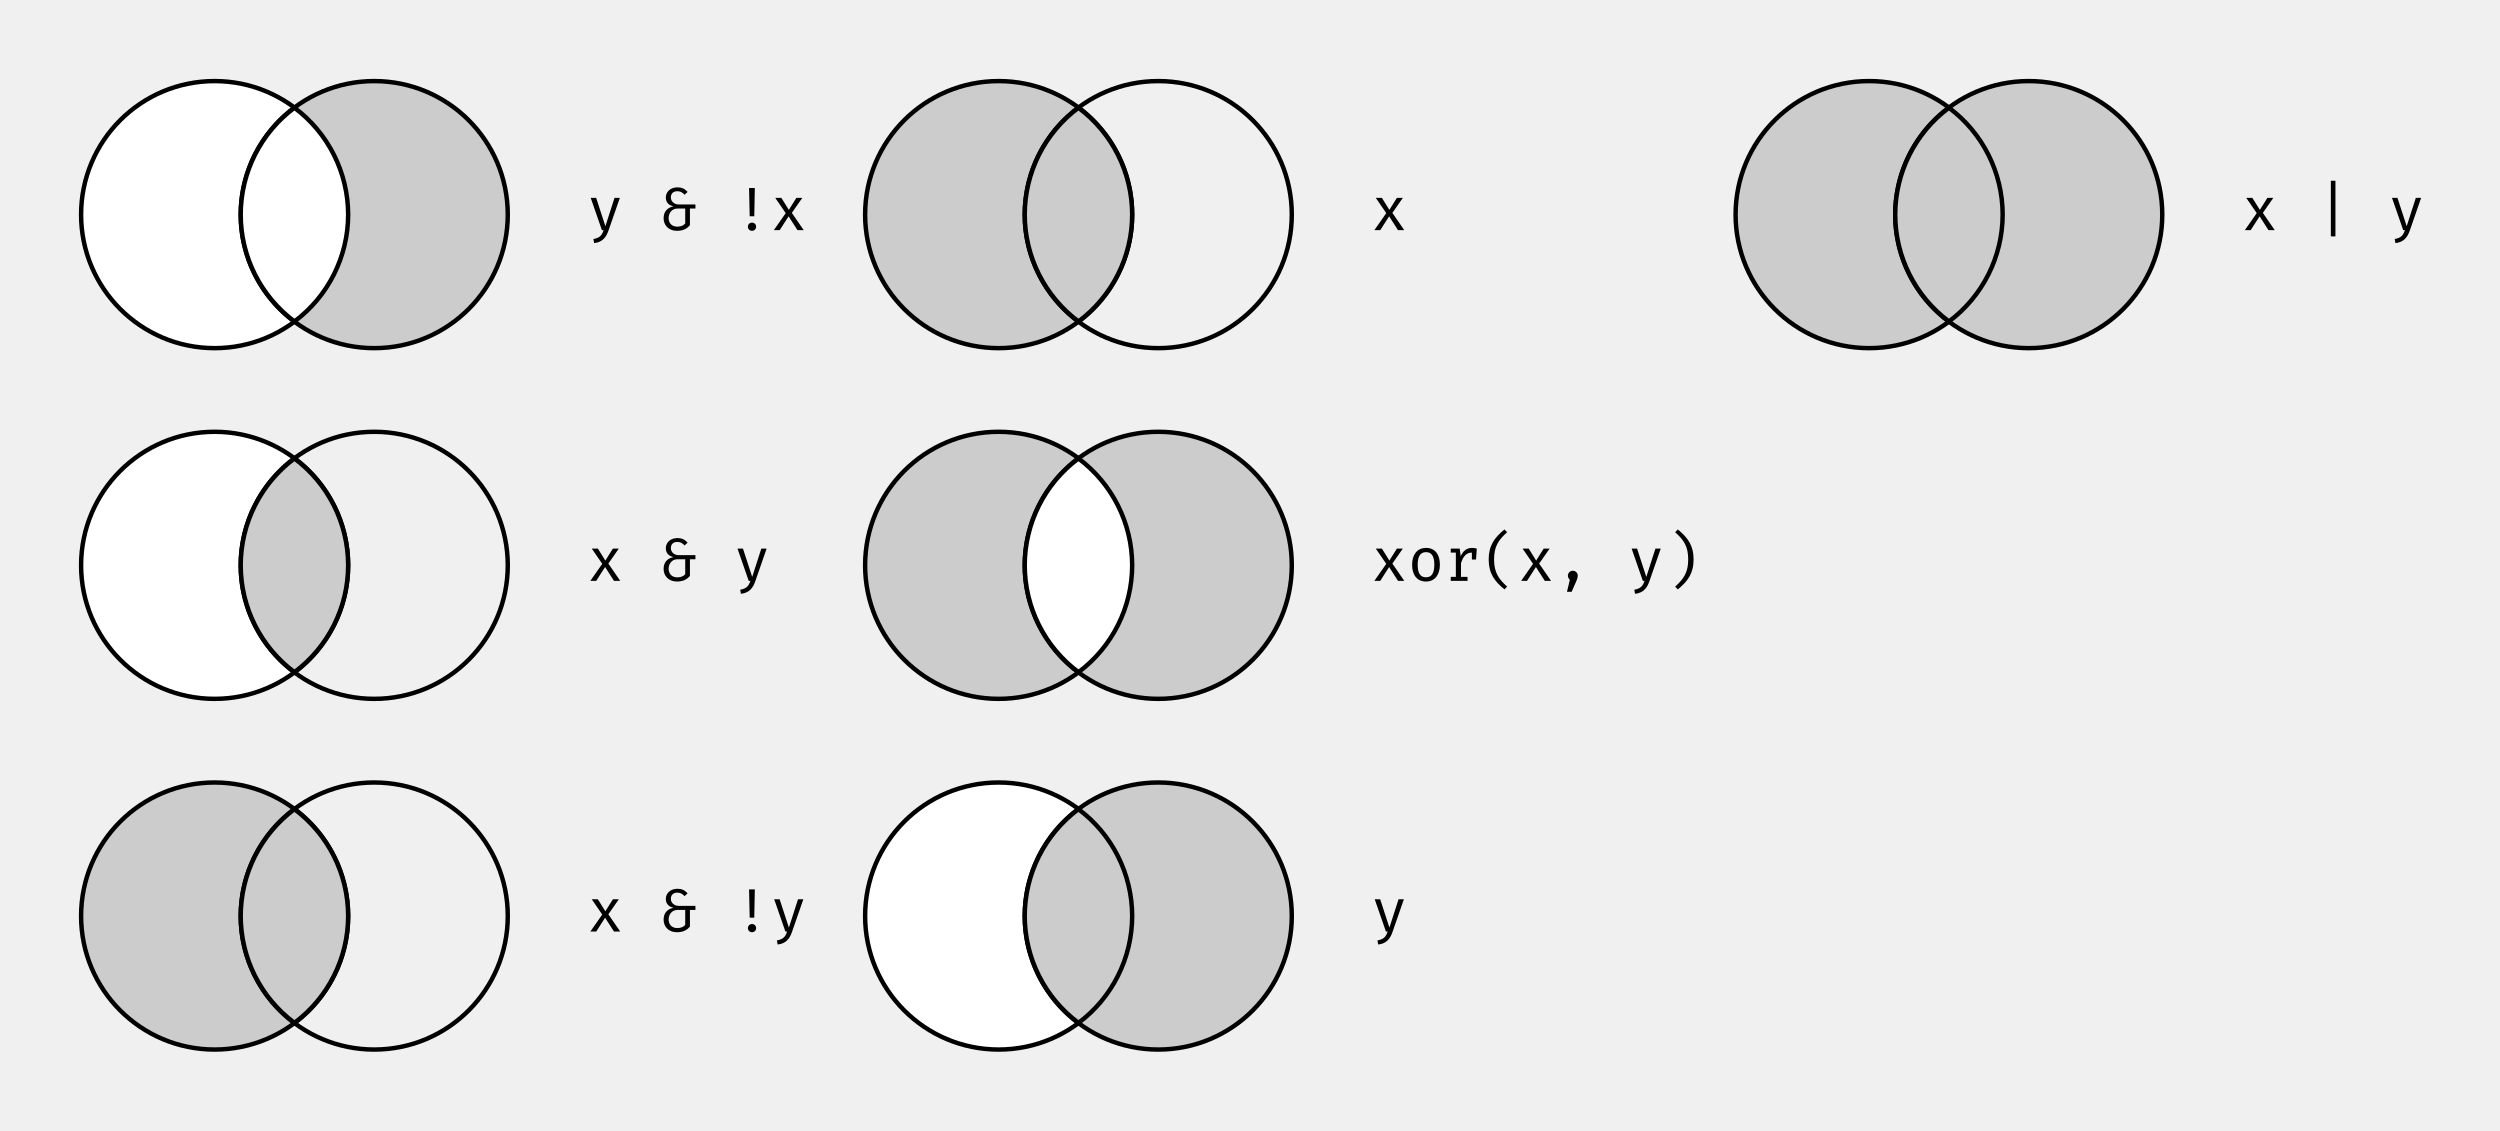
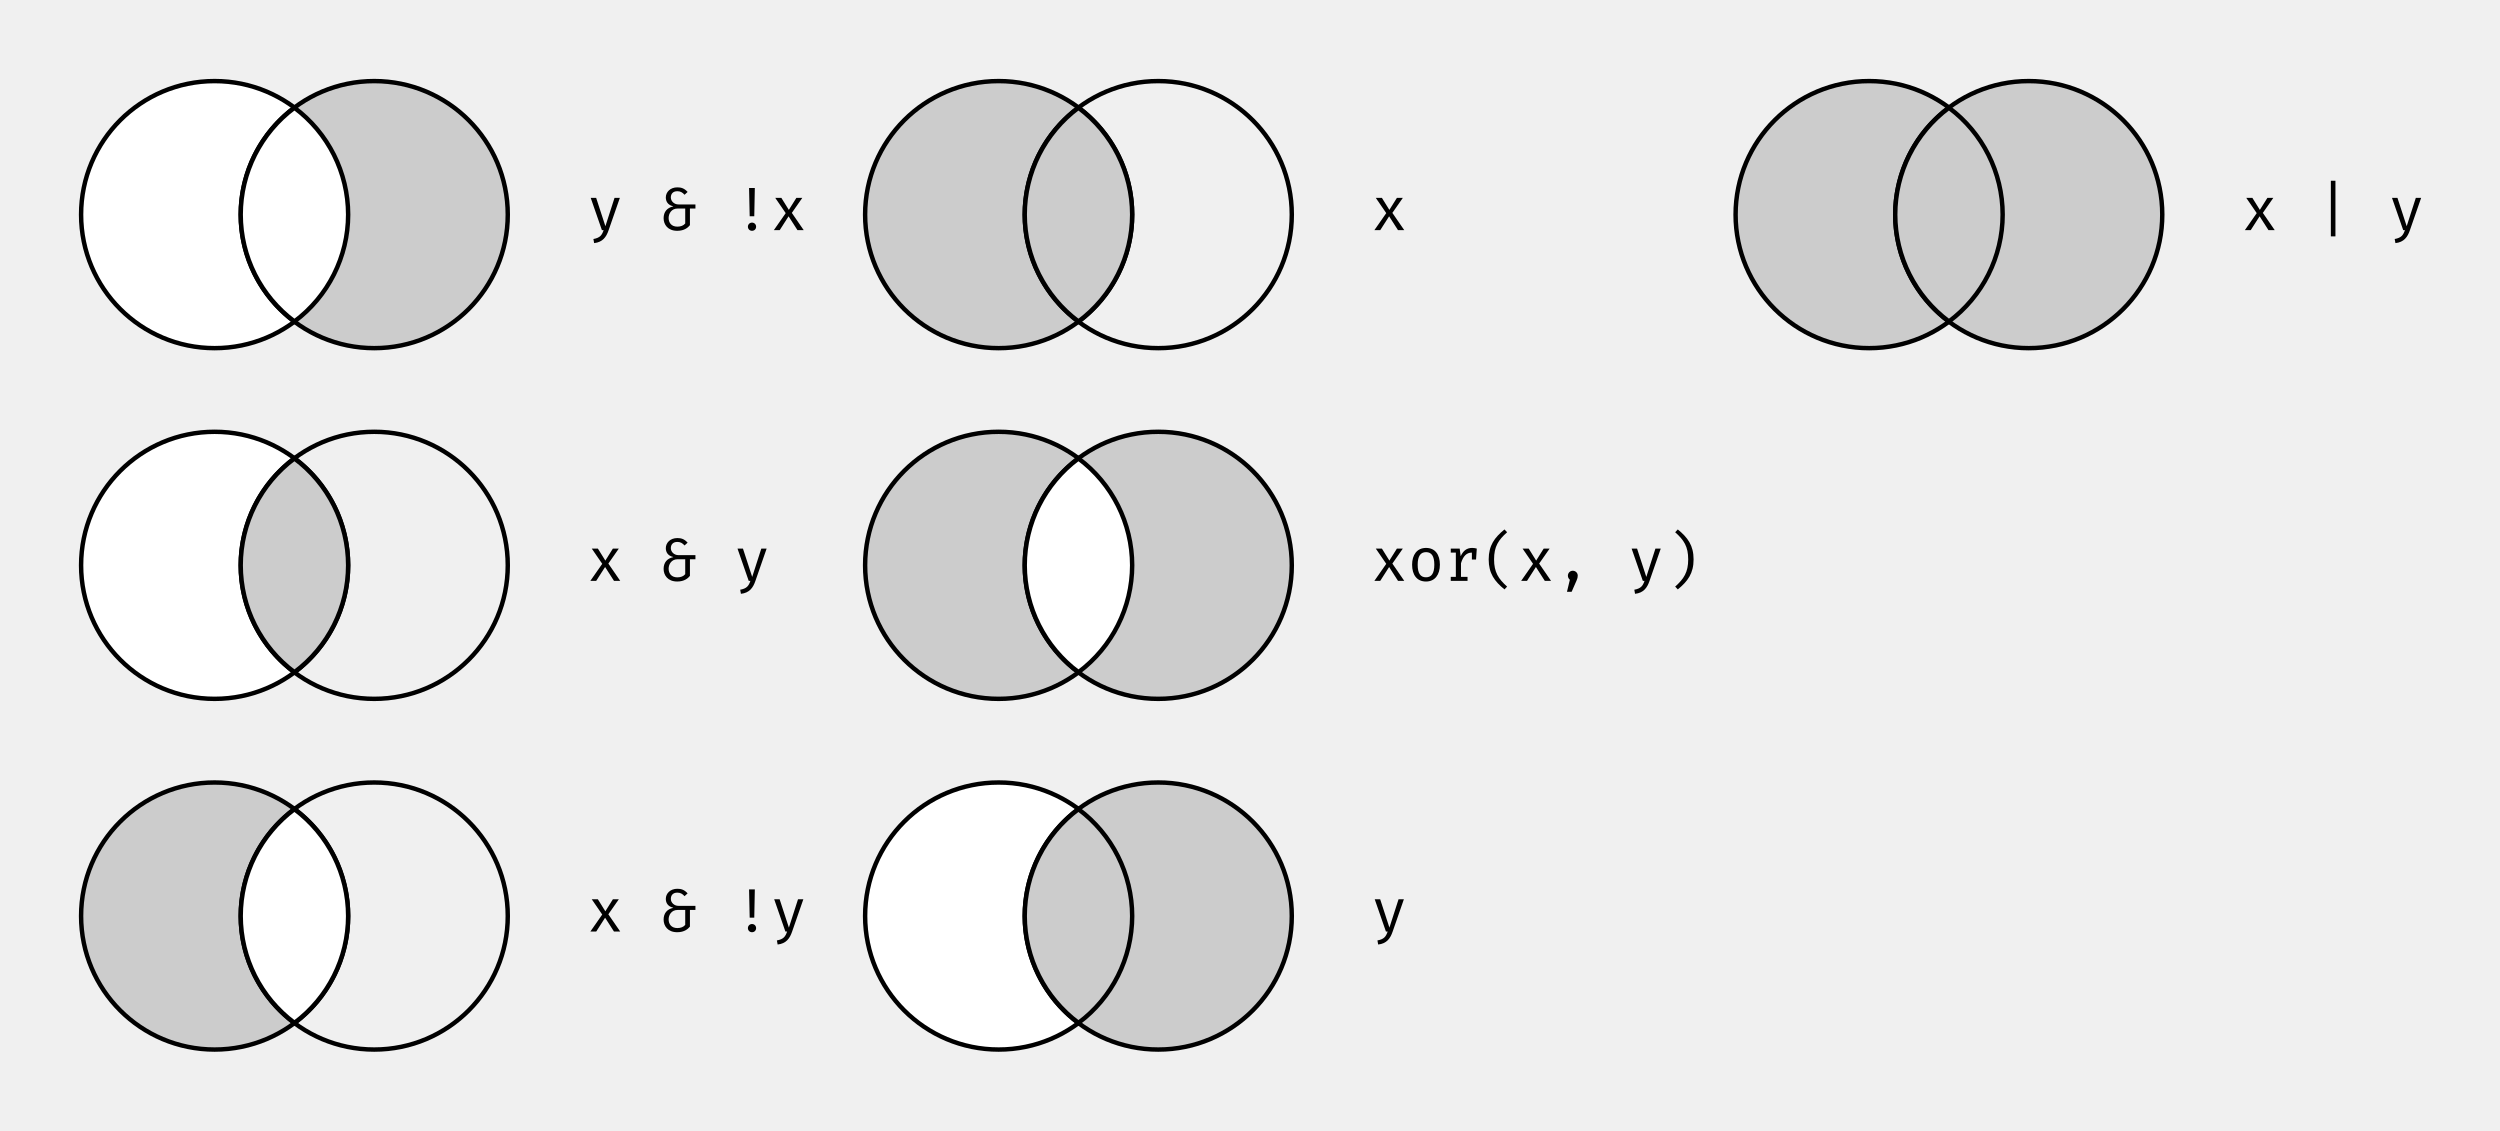
<svg xmlns="http://www.w3.org/2000/svg" version="1.1" id="svg2" viewBox="0 0 561.662 254.017" height="71.689mm" width="158.514mm">
  <defs id="defs4" />
  <g transform="translate(-19.66418,-109.9602)" id="layer1">
    <g id="g4413">
      <g id="g4242">
        <g id="g4310">
          <path id="path3401" d="m 97.881,158.177 a 30,30 0 0 1 -30,30 30,30 0 0 1 -30,-30 30,30 0 0 1 30,-30 30,30 0 0 1 30,30 z" style="fill:#ffffff;fill-opacity:1;stroke:#000000;stroke-width:1;stroke-miterlimit:4;stroke-dasharray:none" />
          <path id="circle4203" d="m 133.741,158.177 a 30,30 0 0 1 -30,30 30,30 0 0 1 -30,-30 30,30 0 0 1 30,-30 30,30 0 0 1 30,30 z" style="fill:#cccccc;fill-opacity:1;stroke:#000000;stroke-width:1;stroke-miterlimit:4;stroke-dasharray:none" />
          <g id="text4228" style="font-style:normal;font-weight:normal;line-height:0%;font-family:sans-serif;letter-spacing:0px;word-spacing:0px;fill:#000000;fill-opacity:1;stroke:none;stroke-width:1px;stroke-linecap:butt;stroke-linejoin:miter;stroke-opacity:1" aria-label="y &amp; !x">
            <path id="path59" style="font-style:normal;font-variant:normal;font-weight:normal;font-stretch:normal;font-size:13.75px;line-height:1.25;font-family:'Fira Mono';-inkscape-font-specification:'Fira Mono'" d="m 158.92,154.418 h -1.196 l -2.049,6.366 -2.076,-6.366 h -1.224 l 2.516,7.246 h 0.385 c -0.371,1.114 -0.811,1.732 -2.296,1.994 l 0.165,0.921 c 1.925,-0.206 2.736,-1.389 3.245,-2.874 z" />
            <path id="path61" style="font-style:normal;font-variant:normal;font-weight:normal;font-stretch:normal;font-size:13.75px;line-height:1.25;font-family:'Fira Mono';-inkscape-font-specification:'Fira Mono'" d="m 171.848,152.053 c -1.609,0 -2.599,1.059 -2.599,2.269 0,0.853 0.412,1.691 1.65,1.98 v 0.041 c -1.375,0.289 -2.145,1.224 -2.145,2.64 0,1.416 0.921,2.833 3.066,2.833 1.581,0 2.434,-0.743 2.846,-1.265 v -3.74 h 1.238 v -0.921 h -3.822 c -0.963,0 -1.705,-0.729 -1.705,-1.567 0,-0.811 0.481,-1.403 1.458,-1.403 0.688,0 1.141,0.261 1.623,0.797 l 0.688,-0.632 c -0.756,-0.839 -1.471,-1.031 -2.296,-1.031 z m 1.76,4.758 v 3.355 c -0.371,0.468 -1.004,0.715 -1.76,0.715 -1.389,0 -1.966,-0.935 -1.966,-1.939 0,-0.976 0.605,-2.131 2.021,-2.131 z" />
            <path id="path63" style="font-style:normal;font-variant:normal;font-weight:normal;font-stretch:normal;font-size:13.75px;line-height:1.25;font-family:'Fira Mono';-inkscape-font-specification:'Fira Mono'" d="m 189.245,152.191 h -1.292 l 0.138,6.353 h 1.031 z m -0.632,7.782 c -0.522,0 -0.921,0.412 -0.921,0.921 0,0.522 0.399,0.921 0.921,0.921 0.536,0 0.921,-0.399 0.921,-0.921 0,-0.509 -0.385,-0.921 -0.921,-0.921 z" />
            <path id="path65" style="font-style:normal;font-variant:normal;font-weight:normal;font-stretch:normal;font-size:13.75px;line-height:1.25;font-family:'Fira Mono';-inkscape-font-specification:'Fira Mono'" d="m 194.836,161.665 1.994,-3.107 1.994,3.107 h 1.403 l -2.667,-3.877 2.351,-3.369 h -1.334 l -1.691,2.695 -1.677,-2.695 h -1.375 l 2.351,3.424 -2.667,3.822 z" />
          </g>
          <path id="circle4531" d="M 85.807,134.166 A 30,30 0 0 0 73.74,158.176 30,30 0 0 0 85.814,182.186 30,30 0 0 0 97.881,158.176 30,30 0 0 0 85.807,134.166 Z" style="fill:#ffffff;fill-opacity:1;stroke:#000000;stroke-width:1;stroke-miterlimit:4;stroke-dasharray:none" />
        </g>
      </g>
      <g id="g4318">
        <path id="path4278" d="M 82.785,257.236 C 71.987,245.888 71.843,228.407 82.457,217.221 l 3.178,-3.349 1.433,1.046 c 0.788,0.575 2.57,2.547 3.961,4.381 8.927,11.777 7.81,28.053 -2.634,38.367 l -2.681,2.648 z" style="fill:#e6e6e6;fill-opacity:1;stroke:none;stroke-width:1;stroke-miterlimit:4;stroke-dasharray:none" />
        <path id="circle4211" d="m 97.881,236.969 a 30,30 0 0 1 -30,30 30,30 0 0 1 -30,-30 30,30 0 0 1 30,-30 30,30 0 0 1 30,30 z" style="fill:#ffffff;fill-opacity:1;stroke:#000000;stroke-width:1;stroke-miterlimit:4;stroke-dasharray:none" />
        <path id="circle4213" d="m 133.741,236.969 a 30,30 0 0 1 -30,30 30,30 0 0 1 -30,-30 30,30 0 0 1 30,-30 30,30 0 0 1 30,30 z" style="fill:none;fill-opacity:1;stroke:#000000;stroke-width:1;stroke-miterlimit:4;stroke-dasharray:none" />
        <g id="text4232" style="font-style:normal;font-weight:normal;line-height:0%;font-family:sans-serif;letter-spacing:0px;word-spacing:0px;fill:#000000;fill-opacity:1;stroke:none;stroke-width:1px;stroke-linecap:butt;stroke-linejoin:miter;stroke-opacity:1" aria-label="x &amp; y">
          <path id="path70" style="font-style:normal;font-variant:normal;font-weight:normal;font-stretch:normal;font-size:13.75px;line-height:1.25;font-family:'Fira Mono';-inkscape-font-specification:'Fira Mono'" d="m 153.613,240.456 1.994,-3.107 1.994,3.107 h 1.403 l -2.667,-3.877 2.351,-3.369 h -1.334 l -1.691,2.695 -1.677,-2.695 h -1.375 l 2.351,3.424 -2.667,3.822 z" />
          <path id="path72" style="font-style:normal;font-variant:normal;font-weight:normal;font-stretch:normal;font-size:13.75px;line-height:1.25;font-family:'Fira Mono';-inkscape-font-specification:'Fira Mono'" d="m 171.848,230.845 c -1.609,0 -2.599,1.059 -2.599,2.269 0,0.853 0.412,1.691 1.65,1.98 v 0.041 c -1.375,0.289 -2.145,1.224 -2.145,2.64 0,1.416 0.921,2.833 3.066,2.833 1.581,0 2.434,-0.743 2.846,-1.265 v -3.74 h 1.238 v -0.921 h -3.822 c -0.963,0 -1.705,-0.729 -1.705,-1.567 0,-0.811 0.481,-1.403 1.458,-1.403 0.688,0 1.141,0.261 1.623,0.797 l 0.688,-0.632 c -0.756,-0.839 -1.471,-1.031 -2.296,-1.031 z m 1.76,4.758 v 3.355 c -0.371,0.468 -1.004,0.715 -1.76,0.715 -1.389,0 -1.966,-0.935 -1.966,-1.939 0,-0.976 0.605,-2.131 2.021,-2.131 z" />
          <path id="path74" style="font-style:normal;font-variant:normal;font-weight:normal;font-stretch:normal;font-size:13.75px;line-height:1.25;font-family:'Fira Mono';-inkscape-font-specification:'Fira Mono'" d="m 191.899,233.21 h -1.196 l -2.049,6.366 -2.076,-6.366 h -1.224 l 2.516,7.246 h 0.385 c -0.371,1.114 -0.811,1.732 -2.296,1.994 l 0.165,0.921 c 1.925,-0.206 2.736,-1.389 3.245,-2.874 z" />
        </g>
        <path id="circle4521" d="M 85.807,212.959 A 30,30 0 0 0 73.74,236.969 30,30 0 0 0 85.816,260.979 30,30 0 0 0 97.881,236.969 30,30 0 0 0 85.807,212.959 Z" style="fill:#cccccc;fill-opacity:1;stroke:#000000;stroke-width:1;stroke-miterlimit:4;stroke-dasharray:none" />
      </g>
      <g id="g4326">
        <path id="circle4224" d="m 97.881,315.76 a 30,30 0 0 1 -30,30 30,30 0 0 1 -30,-30 30,30 0 0 1 30,-30 30,30 0 0 1 30,30 z" style="fill:#cccccc;fill-opacity:1;stroke:#000000;stroke-width:1;stroke-miterlimit:4;stroke-dasharray:none" />
        <path id="circle4226" d="m 133.741,315.76 a 30,30 0 0 1 -30,30 30,30 0 0 1 -30,-30 30,30 0 0 1 30,-30 30,30 0 0 1 30,30 z" style="fill:none;fill-opacity:1;stroke:#000000;stroke-width:1;stroke-miterlimit:4;stroke-dasharray:none" />
        <g id="text4236" style="font-style:normal;font-weight:normal;line-height:0%;font-family:sans-serif;letter-spacing:0px;word-spacing:0px;fill:#000000;fill-opacity:1;stroke:none;stroke-width:1px;stroke-linecap:butt;stroke-linejoin:miter;stroke-opacity:1" aria-label="x &amp; !y">
          <path id="path79" style="font-style:normal;font-variant:normal;font-weight:normal;font-stretch:normal;font-size:13.75px;line-height:1.25;font-family:'Fira Mono';-inkscape-font-specification:'Fira Mono'" d="m 153.613,319.248 1.994,-3.107 1.994,3.107 h 1.403 l -2.667,-3.877 2.351,-3.369 h -1.334 l -1.691,2.695 -1.677,-2.695 h -1.375 l 2.351,3.424 -2.667,3.822 z" />
          <path id="path81" style="font-style:normal;font-variant:normal;font-weight:normal;font-stretch:normal;font-size:13.75px;line-height:1.25;font-family:'Fira Mono';-inkscape-font-specification:'Fira Mono'" d="m 171.848,309.637 c -1.609,0 -2.599,1.059 -2.599,2.269 0,0.853 0.412,1.691 1.65,1.98 v 0.041 c -1.375,0.289 -2.145,1.224 -2.145,2.64 0,1.416 0.921,2.833 3.066,2.833 1.581,0 2.434,-0.743 2.846,-1.265 v -3.74 h 1.238 v -0.921 h -3.822 c -0.963,0 -1.705,-0.729 -1.705,-1.567 0,-0.811 0.481,-1.403 1.458,-1.403 0.688,0 1.141,0.261 1.623,0.797 l 0.688,-0.632 c -0.756,-0.839 -1.471,-1.031 -2.296,-1.031 z m 1.76,4.758 v 3.355 c -0.371,0.468 -1.004,0.715 -1.76,0.715 -1.389,0 -1.966,-0.935 -1.966,-1.939 0,-0.976 0.605,-2.131 2.021,-2.131 z" />
          <path id="path83" style="font-style:normal;font-variant:normal;font-weight:normal;font-stretch:normal;font-size:13.75px;line-height:1.25;font-family:'Fira Mono';-inkscape-font-specification:'Fira Mono'" d="m 189.245,309.775 h -1.292 l 0.138,6.353 h 1.031 z m -0.632,7.782 c -0.522,0 -0.921,0.412 -0.921,0.921 0,0.522 0.399,0.921 0.921,0.921 0.536,0 0.921,-0.399 0.921,-0.921 0,-0.509 -0.385,-0.921 -0.921,-0.921 z" />
          <path id="path85" style="font-style:normal;font-variant:normal;font-weight:normal;font-stretch:normal;font-size:13.75px;line-height:1.25;font-family:'Fira Mono';-inkscape-font-specification:'Fira Mono'" d="m 200.144,312.002 h -1.196 l -2.049,6.366 -2.076,-6.366 h -1.224 l 2.516,7.246 h 0.385 c -0.371,1.114 -0.811,1.732 -2.296,1.994 l 0.165,0.921 c 1.925,-0.206 2.736,-1.389 3.245,-2.874 z" />
        </g>
-         <path id="circle4516" d="M 85.807,291.75 A 30,30 0 0 0 73.74,315.76 30,30 0 0 0 85.814,339.77 30,30 0 0 0 97.881,315.76 30,30 0 0 0 85.807,291.75 Z" style="fill:#cccccc;fill-opacity:1;stroke:#000000;stroke-width:1;stroke-miterlimit:4;stroke-dasharray:none" />
+         <path id="circle4516" d="M 85.807,291.75 A 30,30 0 0 0 73.74,315.76 30,30 0 0 0 85.814,339.77 30,30 0 0 0 97.881,315.76 30,30 0 0 0 85.807,291.75 Z" style="fill:#ffffff;fill-opacity:1;stroke:#000000;stroke-width:1;stroke-miterlimit:4;stroke-dasharray:none" />
      </g>
    </g>
    <g transform="translate(-18.31048)" id="g4435">
      <g id="g4333" transform="translate(194.4544)">
        <g id="g4335">
          <path id="circle4337" d="m 97.881,158.177 a 30,30 0 0 1 -30,30 30,30 0 0 1 -30,-30 30,30 0 0 1 30,-30 30,30 0 0 1 30,30 z" style="fill:#cccccc;fill-opacity:1;stroke:#000000;stroke-width:1;stroke-miterlimit:4;stroke-dasharray:none" />
          <path id="circle4339" d="m 133.741,158.177 a 30,30 0 0 1 -30,30 30,30 0 0 1 -30,-30 30,30 0 0 1 30,-30 30,30 0 0 1 30,30 z" style="fill:none;fill-opacity:1;stroke:#000000;stroke-width:1;stroke-miterlimit:4;stroke-dasharray:none" />
          <g id="text4341" style="font-style:normal;font-weight:normal;line-height:0%;font-family:sans-serif;letter-spacing:0px;word-spacing:0px;fill:#000000;fill-opacity:1;stroke:none;stroke-width:1px;stroke-linecap:butt;stroke-linejoin:miter;stroke-opacity:1" aria-label="x">
            <path id="path90" style="font-style:normal;font-variant:normal;font-weight:normal;font-stretch:normal;font-size:13.75px;line-height:1.25;font-family:'Fira Mono';-inkscape-font-specification:'Fira Mono'" d="m 153.613,161.665 1.994,-3.107 1.994,3.107 h 1.403 l -2.667,-3.877 2.351,-3.369 h -1.334 l -1.691,2.695 -1.677,-2.695 h -1.375 l 2.351,3.424 -2.667,3.822 z" />
          </g>
          <path id="circle4536" transform="translate(-201.5129)" d="m 287.32,134.166 a 30,30 0 0 0 -12.066,24.01 30,30 0 0 0 12.074,24.01 30,30 0 0 0 12.066,-24.01 30,30 0 0 0 -12.074,-24.01 z" style="fill:#cccccc;fill-opacity:1;stroke:#000000;stroke-width:1;stroke-miterlimit:4;stroke-dasharray:none" />
        </g>
      </g>
      <g id="g4347" transform="translate(194.4544)">
        <path style="fill:#e6e6e6;fill-opacity:1;stroke:none;stroke-width:1;stroke-miterlimit:4;stroke-dasharray:none" d="M 82.785,257.236 C 71.987,245.888 71.843,228.407 82.457,217.221 l 3.178,-3.349 1.433,1.046 c 0.788,0.575 2.57,2.547 3.961,4.381 8.927,11.777 7.81,28.053 -2.634,38.367 l -2.681,2.648 z" id="path4349" />
        <path id="circle4351" d="m 97.881,236.969 a 30,30 0 0 1 -30,30 30,30 0 0 1 -30,-30 30,30 0 0 1 30,-30 30,30 0 0 1 30,30 z" style="fill:#cccccc;fill-opacity:1;stroke:#000000;stroke-width:1;stroke-miterlimit:4;stroke-dasharray:none" />
        <path id="circle4353" d="m 133.741,236.969 a 30,30 0 0 1 -30,30 30,30 0 0 1 -30,-30 30,30 0 0 1 30,-30 30,30 0 0 1 30,30 z" style="fill:#cccccc;fill-opacity:1;stroke:#000000;stroke-width:1;stroke-miterlimit:4;stroke-dasharray:none" />
        <g id="text4355" style="font-style:normal;font-weight:normal;line-height:0%;font-family:sans-serif;letter-spacing:0px;word-spacing:0px;fill:#000000;fill-opacity:1;stroke:none;stroke-width:1px;stroke-linecap:butt;stroke-linejoin:miter;stroke-opacity:1" aria-label="xor(x, y)">
          <path id="path95" style="font-style:normal;font-variant:normal;font-weight:normal;font-stretch:normal;font-size:13.75px;line-height:1.25;font-family:'Fira Mono';-inkscape-font-specification:'Fira Mono'" d="m 153.613,240.456 1.994,-3.107 1.994,3.107 h 1.403 l -2.667,-3.877 2.351,-3.369 h -1.334 l -1.691,2.695 -1.677,-2.695 h -1.375 l 2.351,3.424 -2.667,3.822 z" />
          <path id="path97" style="font-style:normal;font-variant:normal;font-weight:normal;font-stretch:normal;font-size:13.75px;line-height:1.25;font-family:'Fira Mono';-inkscape-font-specification:'Fira Mono'" d="m 163.906,233.059 c -2.035,0 -3.135,1.554 -3.135,3.781 0,2.283 1.086,3.768 3.121,3.768 2.021,0 3.121,-1.554 3.121,-3.781 0,-2.283 -1.073,-3.768 -3.107,-3.768 z m 0,0.949 c 1.238,0 1.856,0.907 1.856,2.819 0,1.939 -0.619,2.833 -1.87,2.833 -1.251,0 -1.87,-0.894 -1.87,-2.819 0,-1.925 0.632,-2.833 1.884,-2.833 z" />
          <path id="path99" style="font-style:normal;font-variant:normal;font-weight:normal;font-stretch:normal;font-size:13.75px;line-height:1.25;font-family:'Fira Mono';-inkscape-font-specification:'Fira Mono'" d="m 174.282,233.059 c -1.306,0 -2.049,0.688 -2.599,1.87 l -0.22,-1.719 h -2.007 v 0.894 h 1.141 v 5.459 h -1.141 v 0.894 h 3.768 v -0.894 h -1.471 v -3.053 c 0.468,-1.595 1.265,-2.393 2.379,-2.393 h 0.069 v 1.554 h 0.935 l 0.165,-2.461 c -0.316,-0.083 -0.619,-0.151 -1.018,-0.151 z" />
          <path id="path101" style="font-style:normal;font-variant:normal;font-weight:normal;font-stretch:normal;font-size:13.75px;line-height:1.25;font-family:'Fira Mono';-inkscape-font-specification:'Fira Mono'" d="m 179.186,235.644 c 0,-2.888 0.949,-4.345 2.929,-6.105 l -0.591,-0.632 c -2.241,1.829 -3.547,3.603 -3.547,6.737 0,3.135 1.306,4.909 3.547,6.737 l 0.591,-0.632 c -1.952,-1.746 -2.929,-3.231 -2.929,-6.105 z" />
          <path id="path103" style="font-style:normal;font-variant:normal;font-weight:normal;font-stretch:normal;font-size:13.75px;line-height:1.25;font-family:'Fira Mono';-inkscape-font-specification:'Fira Mono'" d="m 186.591,240.456 1.994,-3.107 1.994,3.107 h 1.403 l -2.667,-3.877 2.351,-3.369 h -1.334 l -1.691,2.695 -1.677,-2.695 h -1.375 l 2.351,3.424 -2.667,3.822 z" />
          <path id="path105" style="font-style:normal;font-variant:normal;font-weight:normal;font-stretch:normal;font-size:13.75px;line-height:1.25;font-family:'Fira Mono';-inkscape-font-specification:'Fira Mono'" d="m 196.871,238.188 c -0.619,0 -1.1,0.495 -1.1,1.114 0,0.357 0.179,0.715 0.44,0.907 l -0.646,2.709 h 1.045 l 1.114,-2.544 c 0.193,-0.426 0.261,-0.743 0.261,-1.086 0,-0.605 -0.481,-1.1 -1.114,-1.1 z" />
          <path id="path107" style="font-style:normal;font-variant:normal;font-weight:normal;font-stretch:normal;font-size:13.75px;line-height:1.25;font-family:'Fira Mono';-inkscape-font-specification:'Fira Mono'" d="m 216.633,233.21 h -1.196 l -2.049,6.366 -2.076,-6.366 h -1.224 l 2.516,7.246 h 0.385 c -0.371,1.114 -0.811,1.732 -2.296,1.994 l 0.165,0.921 c 1.925,-0.206 2.736,-1.389 3.245,-2.874 z" />
          <path id="path109" style="font-style:normal;font-variant:normal;font-weight:normal;font-stretch:normal;font-size:13.75px;line-height:1.25;font-family:'Fira Mono';-inkscape-font-specification:'Fira Mono'" d="m 222.801,235.644 c 0,2.874 -0.976,4.359 -2.929,6.105 l 0.591,0.632 c 2.241,-1.829 3.547,-3.603 3.547,-6.737 0,-3.135 -1.306,-4.909 -3.547,-6.737 l -0.591,0.632 c 1.98,1.76 2.929,3.217 2.929,6.105 z" />
        </g>
        <path id="circle4526" transform="translate(-201.5129)" d="m 287.318,212.959 a 30,30 0 0 0 -12.064,24.01 30,30 0 0 0 12.074,24.01 30,30 0 0 0 12.066,-24.01 30,30 0 0 0 -12.076,-24.01 z" style="fill:#ffffff;fill-opacity:1;stroke:#000000;stroke-width:1;stroke-miterlimit:4;stroke-dasharray:none" />
      </g>
      <g id="g4361" transform="translate(194.4544)">
        <path id="circle4363" d="m 97.881,315.76 a 30,30 0 0 1 -30,30 30,30 0 0 1 -30,-30 30,30 0 0 1 30,-30 30,30 0 0 1 30,30 z" style="fill:#ffffff;fill-opacity:1;stroke:#000000;stroke-width:1;stroke-miterlimit:4;stroke-dasharray:none" />
        <path id="circle4365" d="m 133.741,315.76 a 30,30 0 0 1 -30,30 30,30 0 0 1 -30,-30 30,30 0 0 1 30,-30 30,30 0 0 1 30,30 z" style="fill:#cccccc;fill-opacity:1;stroke:#000000;stroke-width:1;stroke-miterlimit:4;stroke-dasharray:none" />
        <g id="text4367" style="font-style:normal;font-weight:normal;line-height:0%;font-family:sans-serif;letter-spacing:0px;word-spacing:0px;fill:#000000;fill-opacity:1;stroke:none;stroke-width:1px;stroke-linecap:butt;stroke-linejoin:miter;stroke-opacity:1" aria-label="y">
          <path id="path114" style="font-style:normal;font-variant:normal;font-weight:normal;font-stretch:normal;font-size:13.75px;line-height:1.25;font-family:'Fira Mono';-inkscape-font-specification:'Fira Mono'" d="m 158.92,312.002 h -1.196 l -2.049,6.366 -2.076,-6.366 h -1.224 l 2.516,7.246 h 0.385 c -0.371,1.114 -0.811,1.732 -2.296,1.994 l 0.165,0.921 c 1.925,-0.206 2.736,-1.389 3.245,-2.874 z" />
        </g>
        <path id="circle4511" transform="translate(-201.5129)" d="m 287.318,291.75 a 30,30 0 0 0 -12.064,24.01 30,30 0 0 0 12.074,24.01 30,30 0 0 0 12.066,-24.01 A 30,30 0 0 0 287.318,291.75 Z" style="fill:#cccccc;fill-opacity:1;stroke:#000000;stroke-width:1;stroke-miterlimit:4;stroke-dasharray:none" />
      </g>
    </g>
    <g transform="translate(-31.31476)" id="g4457">
      <g transform="translate(403.0258)" id="g4373">
        <g id="g4375">
          <path id="circle4377" d="m 97.881,158.177 a 30,30 0 0 1 -30,30 30,30 0 0 1 -30,-30 30,30 0 0 1 30,-30 30,30 0 0 1 30,30 z" style="fill:#cccccc;fill-opacity:1;stroke:#000000;stroke-width:1;stroke-miterlimit:4;stroke-dasharray:none" />
          <path id="circle4379" d="m 133.741,158.177 a 30,30 0 0 1 -30,30 30,30 0 0 1 -30,-30 30,30 0 0 1 30,-30 30,30 0 0 1 30,30 z" style="fill:#cccccc;fill-opacity:1;stroke:#000000;stroke-width:1;stroke-miterlimit:4;stroke-dasharray:none" />
          <g id="text4381" style="font-style:normal;font-weight:normal;line-height:0%;font-family:sans-serif;letter-spacing:0px;word-spacing:0px;fill:#000000;fill-opacity:1;stroke:none;stroke-width:1px;stroke-linecap:butt;stroke-linejoin:miter;stroke-opacity:1" aria-label="x | y">
            <path id="path119" style="font-style:normal;font-variant:normal;font-weight:normal;font-stretch:normal;font-size:13.75px;line-height:1.25;font-family:'Fira Mono';-inkscape-font-specification:'Fira Mono'" d="m 153.613,161.665 1.994,-3.107 1.994,3.107 h 1.403 l -2.667,-3.877 2.351,-3.369 h -1.334 l -1.691,2.695 -1.677,-2.695 h -1.375 l 2.351,3.424 -2.667,3.822 z" />
            <path id="path121" style="font-style:normal;font-variant:normal;font-weight:normal;font-stretch:normal;font-size:13.75px;line-height:1.25;font-family:'Fira Mono';-inkscape-font-specification:'Fira Mono'" d="m 172.646,150.568 h -1.031 v 12.499 h 1.031 z" />
            <path id="path123" style="font-style:normal;font-variant:normal;font-weight:normal;font-stretch:normal;font-size:13.75px;line-height:1.25;font-family:'Fira Mono';-inkscape-font-specification:'Fira Mono'" d="m 191.899,154.418 h -1.196 l -2.049,6.366 -2.076,-6.366 h -1.224 l 2.516,7.246 h 0.385 c -0.371,1.114 -0.811,1.732 -2.296,1.994 l 0.165,0.921 c 1.925,-0.206 2.736,-1.389 3.245,-2.874 z" />
          </g>
          <path id="circle4541" transform="translate(-403.0258)" d="m 488.834,134.166 a 30,30 0 0 0 -12.066,24.01 30,30 0 0 0 12.072,24.01 30,30 0 0 0 12.066,-24.01 30,30 0 0 0 -12.072,-24.01 z" style="fill:#cccccc;fill-opacity:1;stroke:#000000;stroke-width:1;stroke-miterlimit:4;stroke-dasharray:none" />
        </g>
      </g>
    </g>
  </g>
</svg>
